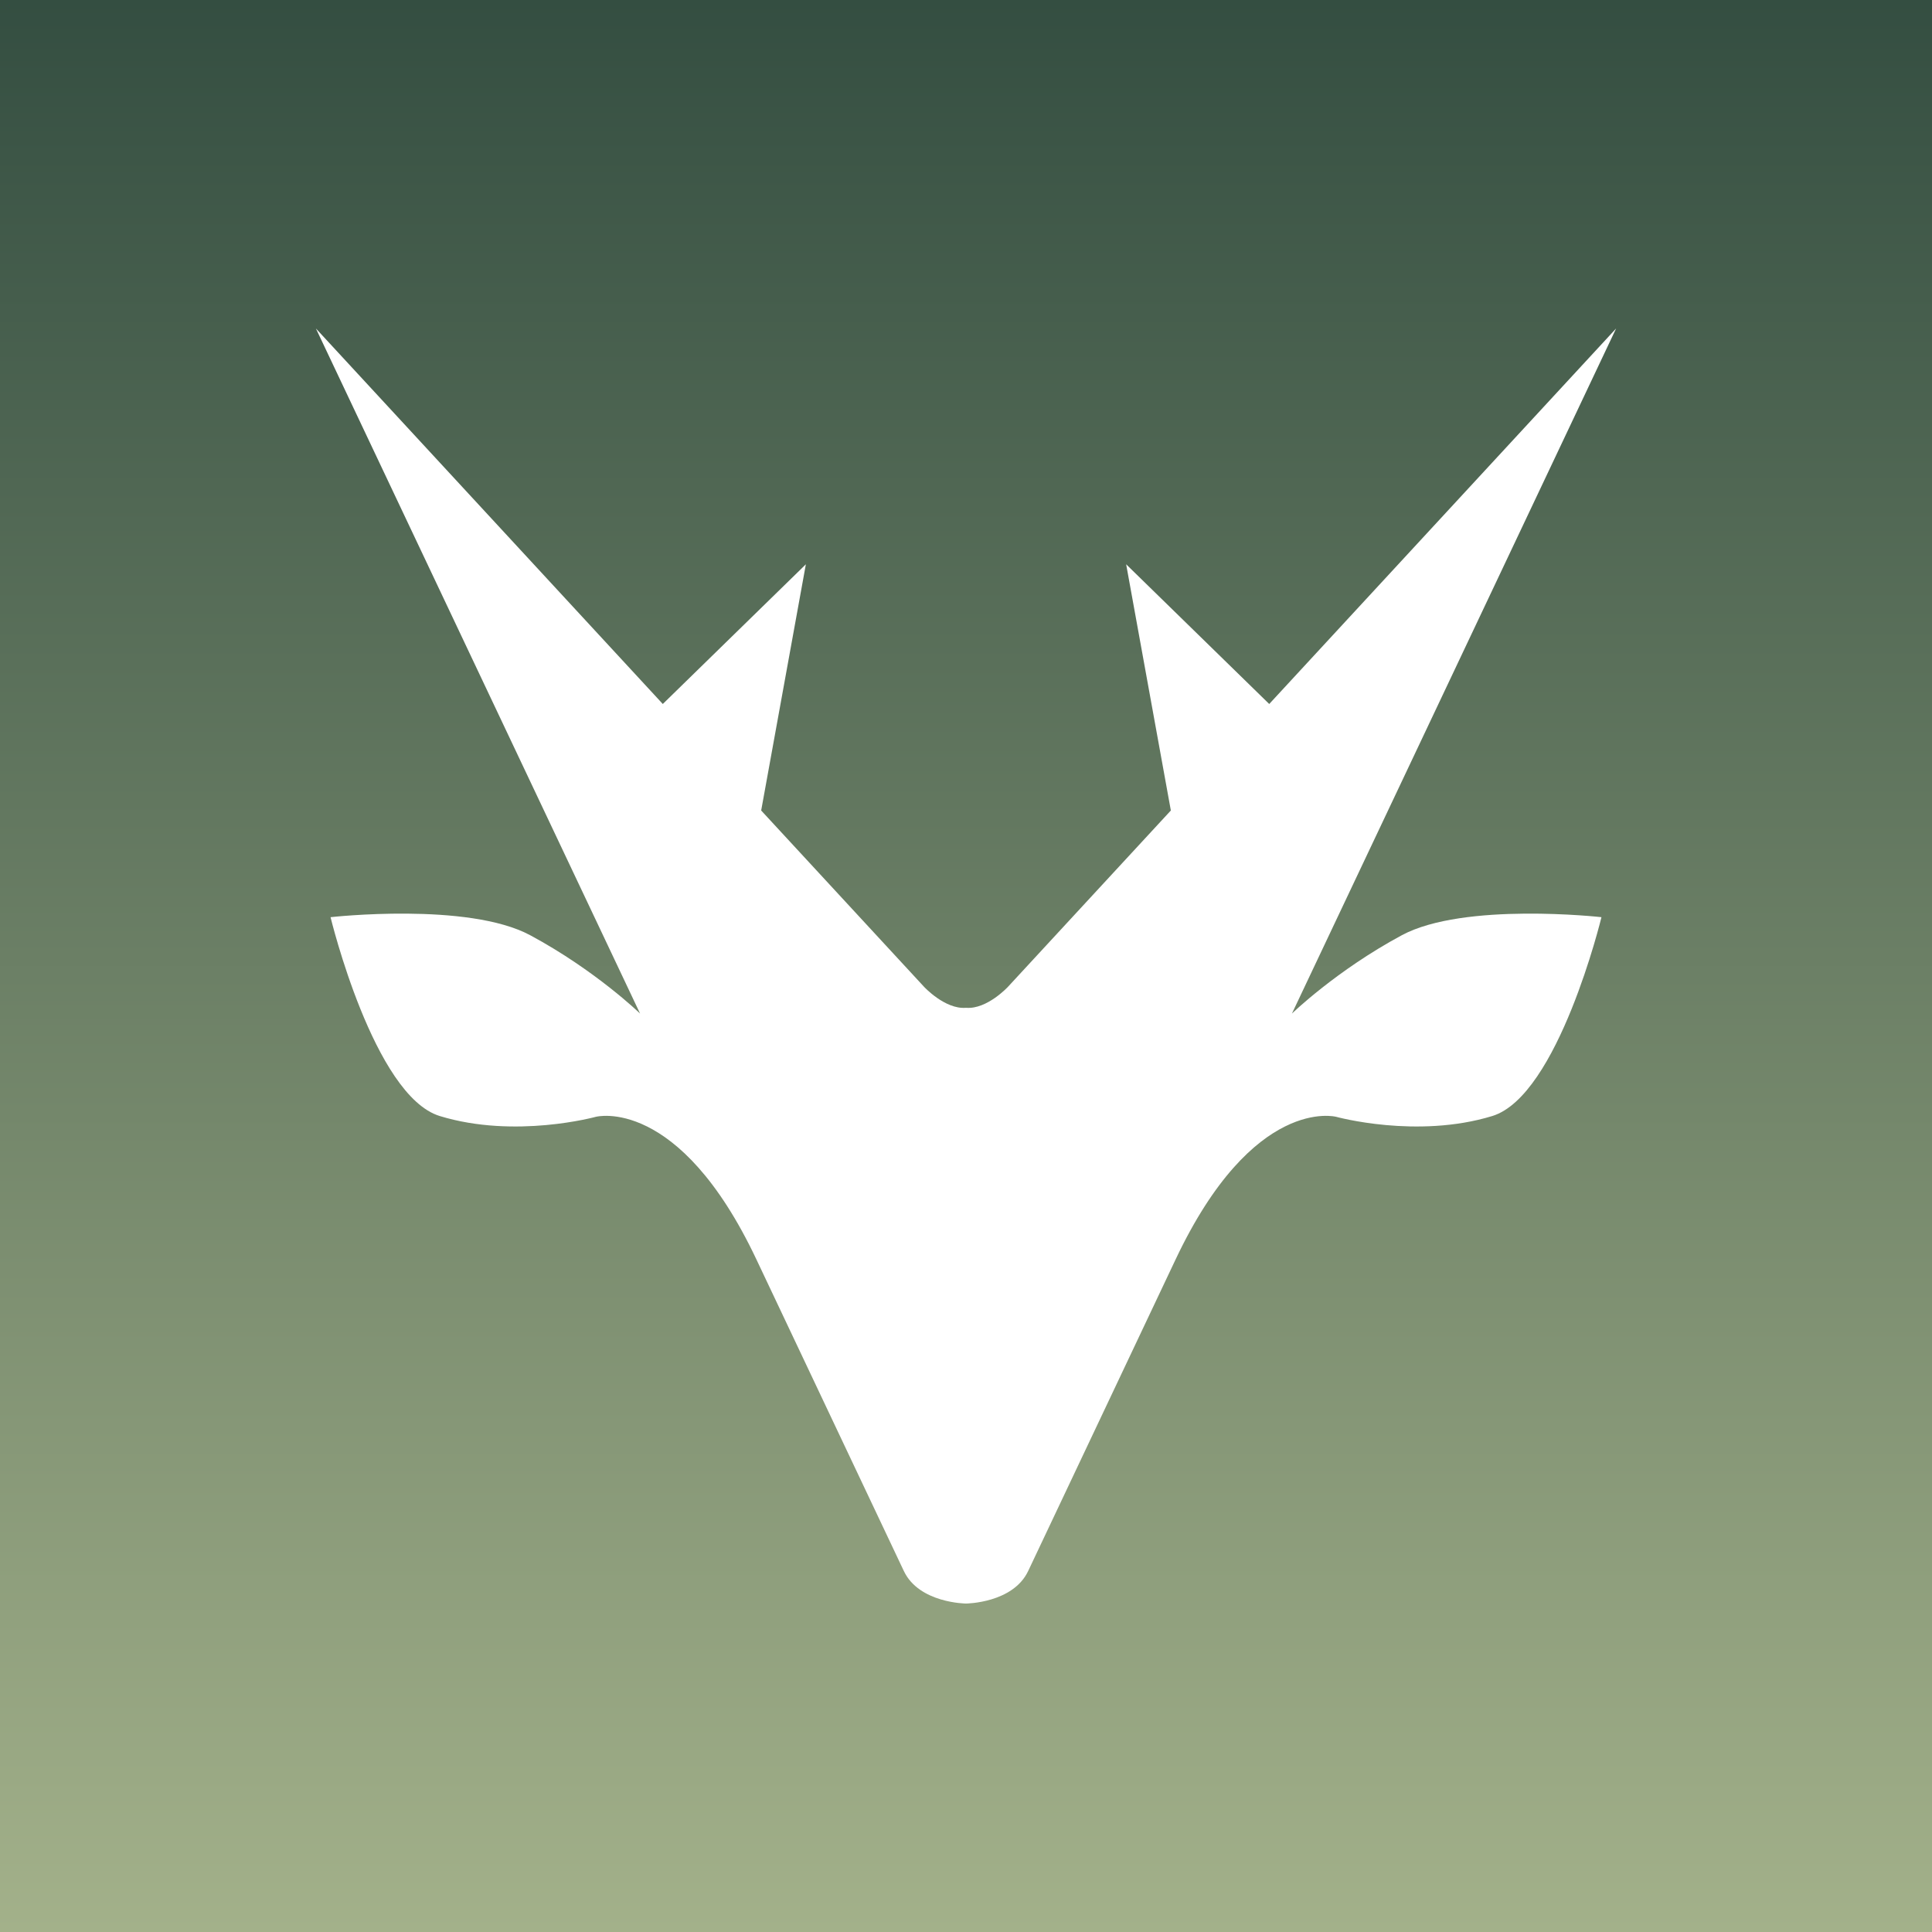
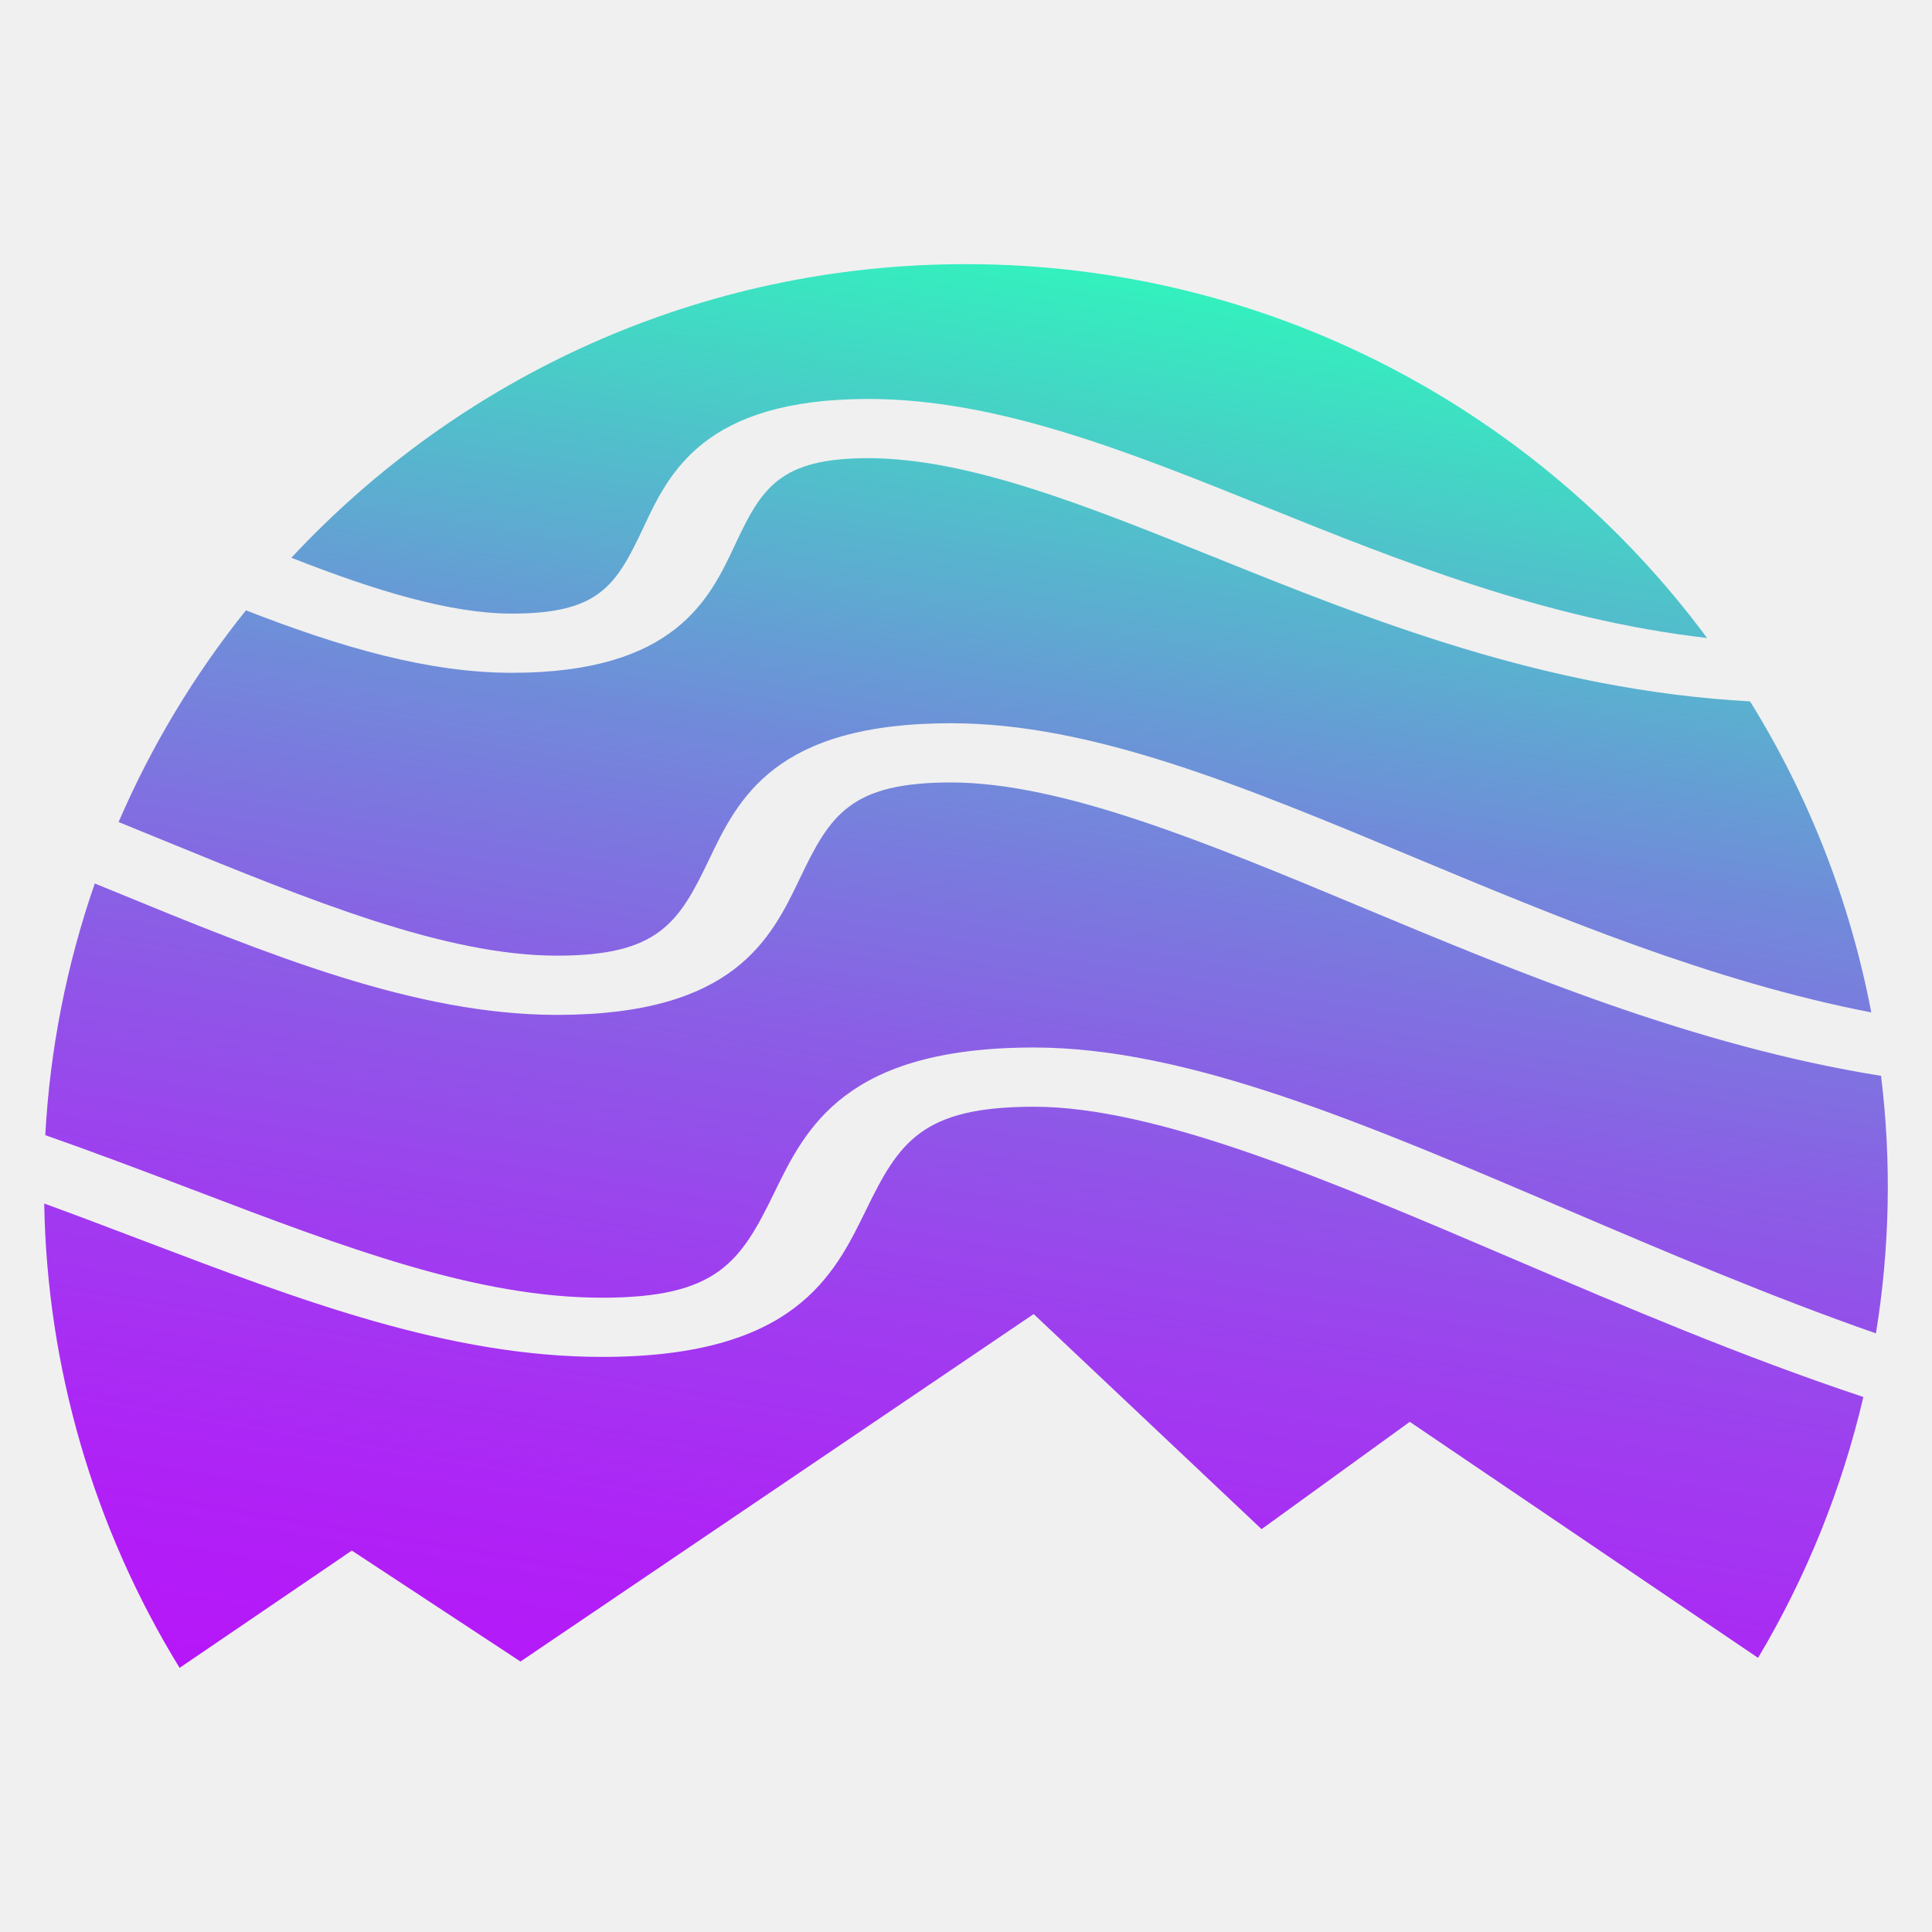
- <svg xmlns="http://www.w3.org/2000/svg" xmlns:xlink="http://www.w3.org/1999/xlink" width="512" height="512" viewBox="0 0 512 512" version="1.1" id="svg1">
-   <defs id="defs1">
-     <linearGradient id="linearGradient27">
-       <stop style="stop-color:#1a251e;stop-opacity:1;" offset="0" id="stop26" />
-       <stop style="stop-color:#3c452c;stop-opacity:1;" offset="1" id="stop27" />
+ <svg xmlns="http://www.w3.org/2000/svg" xmlns:xlink="http://www.w3.org/1999/xlink" id="Layer_1" data-name="Layer 1" viewBox="0 0 1024 1024">
+   <defs>
+     <style>.cls-1{fill:url(#linear-gradient);}.cls-2{fill:url(#linear-gradient-2);}.cls-3{fill:url(#linear-gradient-3);}.cls-4{fill:url(#linear-gradient-4);}</style>
+     <linearGradient id="linear-gradient" x1="564.17" y1="22.4" x2="374.54" y2="1187.29" gradientTransform="matrix(1, 0, 0, 1.03, 31.9, 91.01)" gradientUnits="userSpaceOnUse">
+       <stop offset="0" stop-color="#2affba" />
+       <stop offset="0.02" stop-color="#31f4bd" />
+       <stop offset="0.14" stop-color="#53bccc" />
+       <stop offset="0.25" stop-color="#718ada" />
+       <stop offset="0.37" stop-color="#8a5fe5" />
+       <stop offset="0.49" stop-color="#9f3def" />
+       <stop offset="0.61" stop-color="#af22f6" />
+       <stop offset="0.74" stop-color="#bb0ffb" />
+       <stop offset="0.87" stop-color="#c204fe" />
+       <stop offset="1" stop-color="#c400ff" />
    </linearGradient>
-     <linearGradient id="linearGradient23">
-       <stop style="stop-color:#344e41;stop-opacity:1;" offset="0" id="stop23" />
-       <stop style="stop-color:#a3b18a;stop-opacity:1;" offset="1" id="stop24" />
-     </linearGradient>
-     <filter id="selectable_hidder_filter" width="1" height="1" x="0" y="0" style="color-interpolation-filters:sRGB;">
-       <feComposite id="boolops_hidder_primitive" result="composite1" operator="arithmetic" in2="SourceGraphic" in="BackgroundImage" />
-     </filter>
-     <linearGradient xlink:href="#linearGradient23" id="linearGradient24" x1="256" y1="0" x2="256" y2="512" gradientUnits="userSpaceOnUse" />
-     <linearGradient xlink:href="#linearGradient27" id="linearGradient26" gradientUnits="userSpaceOnUse" x1="256" y1="0" x2="256" y2="512" />
+     <linearGradient id="linear-gradient-2" x1="554.29" y1="20.79" x2="364.65" y2="1185.68" xlink:href="#linear-gradient" />
+     <linearGradient id="linear-gradient-3" x1="561.1" y1="21.9" x2="371.47" y2="1186.79" xlink:href="#linear-gradient" />
+     <linearGradient id="linear-gradient-4" x1="530.57" y1="16.93" x2="340.93" y2="1181.82" xlink:href="#linear-gradient" />
  </defs>
-   <rect style="display:inline;opacity:1;fill:url(#linearGradient24);fill-opacity:1;stroke:none;stroke-width:8;stroke-linecap:butt;stroke-linejoin:miter;stroke-miterlimit:5;stroke-dasharray:none;stroke-dashoffset:0;stroke-opacity:1;paint-order:stroke fill markers" id="rect23" width="512" height="512" x="0" y="0" />
-   <rect style="display:none;fill:url(#linearGradient26);fill-opacity:1;stroke:none;stroke-width:8;stroke-linecap:butt;stroke-linejoin:miter;stroke-miterlimit:5;stroke-dasharray:none;stroke-dashoffset:0;stroke-opacity:1;paint-order:stroke fill markers" id="rect23-8" width="512" height="512" x="0" y="0" />
-   <path style="fill:#ffffff" d="m 149.965,186.566 46.098,152.959 c 0,0 -6.302,-9.612 -15.605,-17.477 -8.873,-7.501 -28.408,-4.045 -28.408,-4.045 0,0 6.147,39.889 15.531,44.398 10.713,5.148 22.197,0.17 22.197,0.17 0,0 11.761,-4.873 22.82,31.824 5.265,17.472 15.333,50.877 20.971,69.586 2.166,7.188 8.831,7.258 8.838,7.258 0.006,-7e-5 6.672,-0.07 8.838,-7.258 5.638,-18.709 15.705,-52.114 20.971,-69.586 11.059,-36.697 22.82,-31.824 22.82,-31.824 0,0 11.485,4.978 22.197,-0.17 9.384,-4.51 15.531,-44.398 15.531,-44.398 0,0 -19.535,-3.456 -28.408,4.045 -9.303,7.865 -15.605,17.477 -15.605,17.477 l 46.098,-152.959 -49.326,83.842 -20.344,-31.191 6.355,54.969 -23.158,39.361 c 0,0 -2.976,5.062 -5.943,4.689 -0.009,-0.001 -0.017,0.003 -0.025,0.01 -0.008,-0.007 -0.017,-0.011 -0.025,-0.01 -2.967,0.373 -5.943,-4.689 -5.943,-4.689 l -23.158,-39.361 6.355,-54.969 -20.344,31.191 z" id="path13" transform="matrix(1.86374,0,0,1.18701,-195.7821,-134.4114)" />
+   <path class="cls-1" d="M275.87,880.64l272-184.16,120.79,114,78.55-56.88,184.6,125.1a485.54,485.54,0,0,0,55.81-138.27c-64.41-21.42-127-48.15-185.92-73.32-97-41.44-188.51-80.52-253.69-80.52-59.57,0-71.53,18.85-89.12,55C442,676.14,421.05,719.19,319.2,719.19c-81.26,0-159.95-29.93-243.27-61.61-17.07-6.5-34.57-13.14-52.49-19.69A486.06,486.06,0,0,0,95.19,884l91.29-62.16Z" />
+   <path class="cls-2" d="M295.26,506.52c53.69,0,64.49-17.36,80.41-50.63,15.46-32.33,34.7-72.56,128.36-72.56,75,0,154.6,33.2,246.78,71.64,74.85,31.21,156.89,65.34,241,81.63a485.59,485.59,0,0,0-64.23-164.85c-108.88-6-201.82-43.35-284.6-76.69-66.77-26.89-129.69-52.22-182.84-52.22-46.88,0-56.43,15.74-70.55,45.89-13.41,28.65-31.79,67.87-118.24,67.87-44.25,0-90.68-13.48-141-33.11A488.33,488.33,0,0,0,62.86,435.7c8.3,3.38,16.55,6.74,24.68,10.08C163.88,477,235.84,506.52,295.26,506.52Z" />
+   <path class="cls-3" d="M319.2,687.81c61.24,0,73.38-19.09,91.18-55.66,16.7-34.28,37.48-76.95,137.58-76.95,81.4,0,174.78,39.89,282.9,86.09,52.19,22.29,107.38,45.84,163.42,65.43A483,483,0,0,0,997,570.22C898.41,554.4,806,516,722.27,481.05,640.39,446.91,563.19,414.72,504,414.72c-53.25,0-64,17.29-79.84,50.42-15.51,32.42-34.8,72.77-128.93,72.77-75.08,0-153.29-32-236.08-66l-8.91-3.64A486.91,486.91,0,0,0,24,601.68c27.31,9.55,53.55,19.52,79,29.19C183.24,661.42,252.61,687.81,319.2,687.81Z" />
+   <path class="cls-4" d="M341,279.65c13.49-28.78,31.95-68.19,119.16-68.19,68.59,0,137.73,27.84,210.92,57.32C741.22,297,819.21,328.36,904.8,338.15,815.77,218,673,140,511.88,140c-141.15,0-268.24,59.92-357.45,155.62,44,17.32,84.15,29.6,116.89,29.6C317.56,325.22,326.54,310.43,341,279.65Z" />
</svg>
